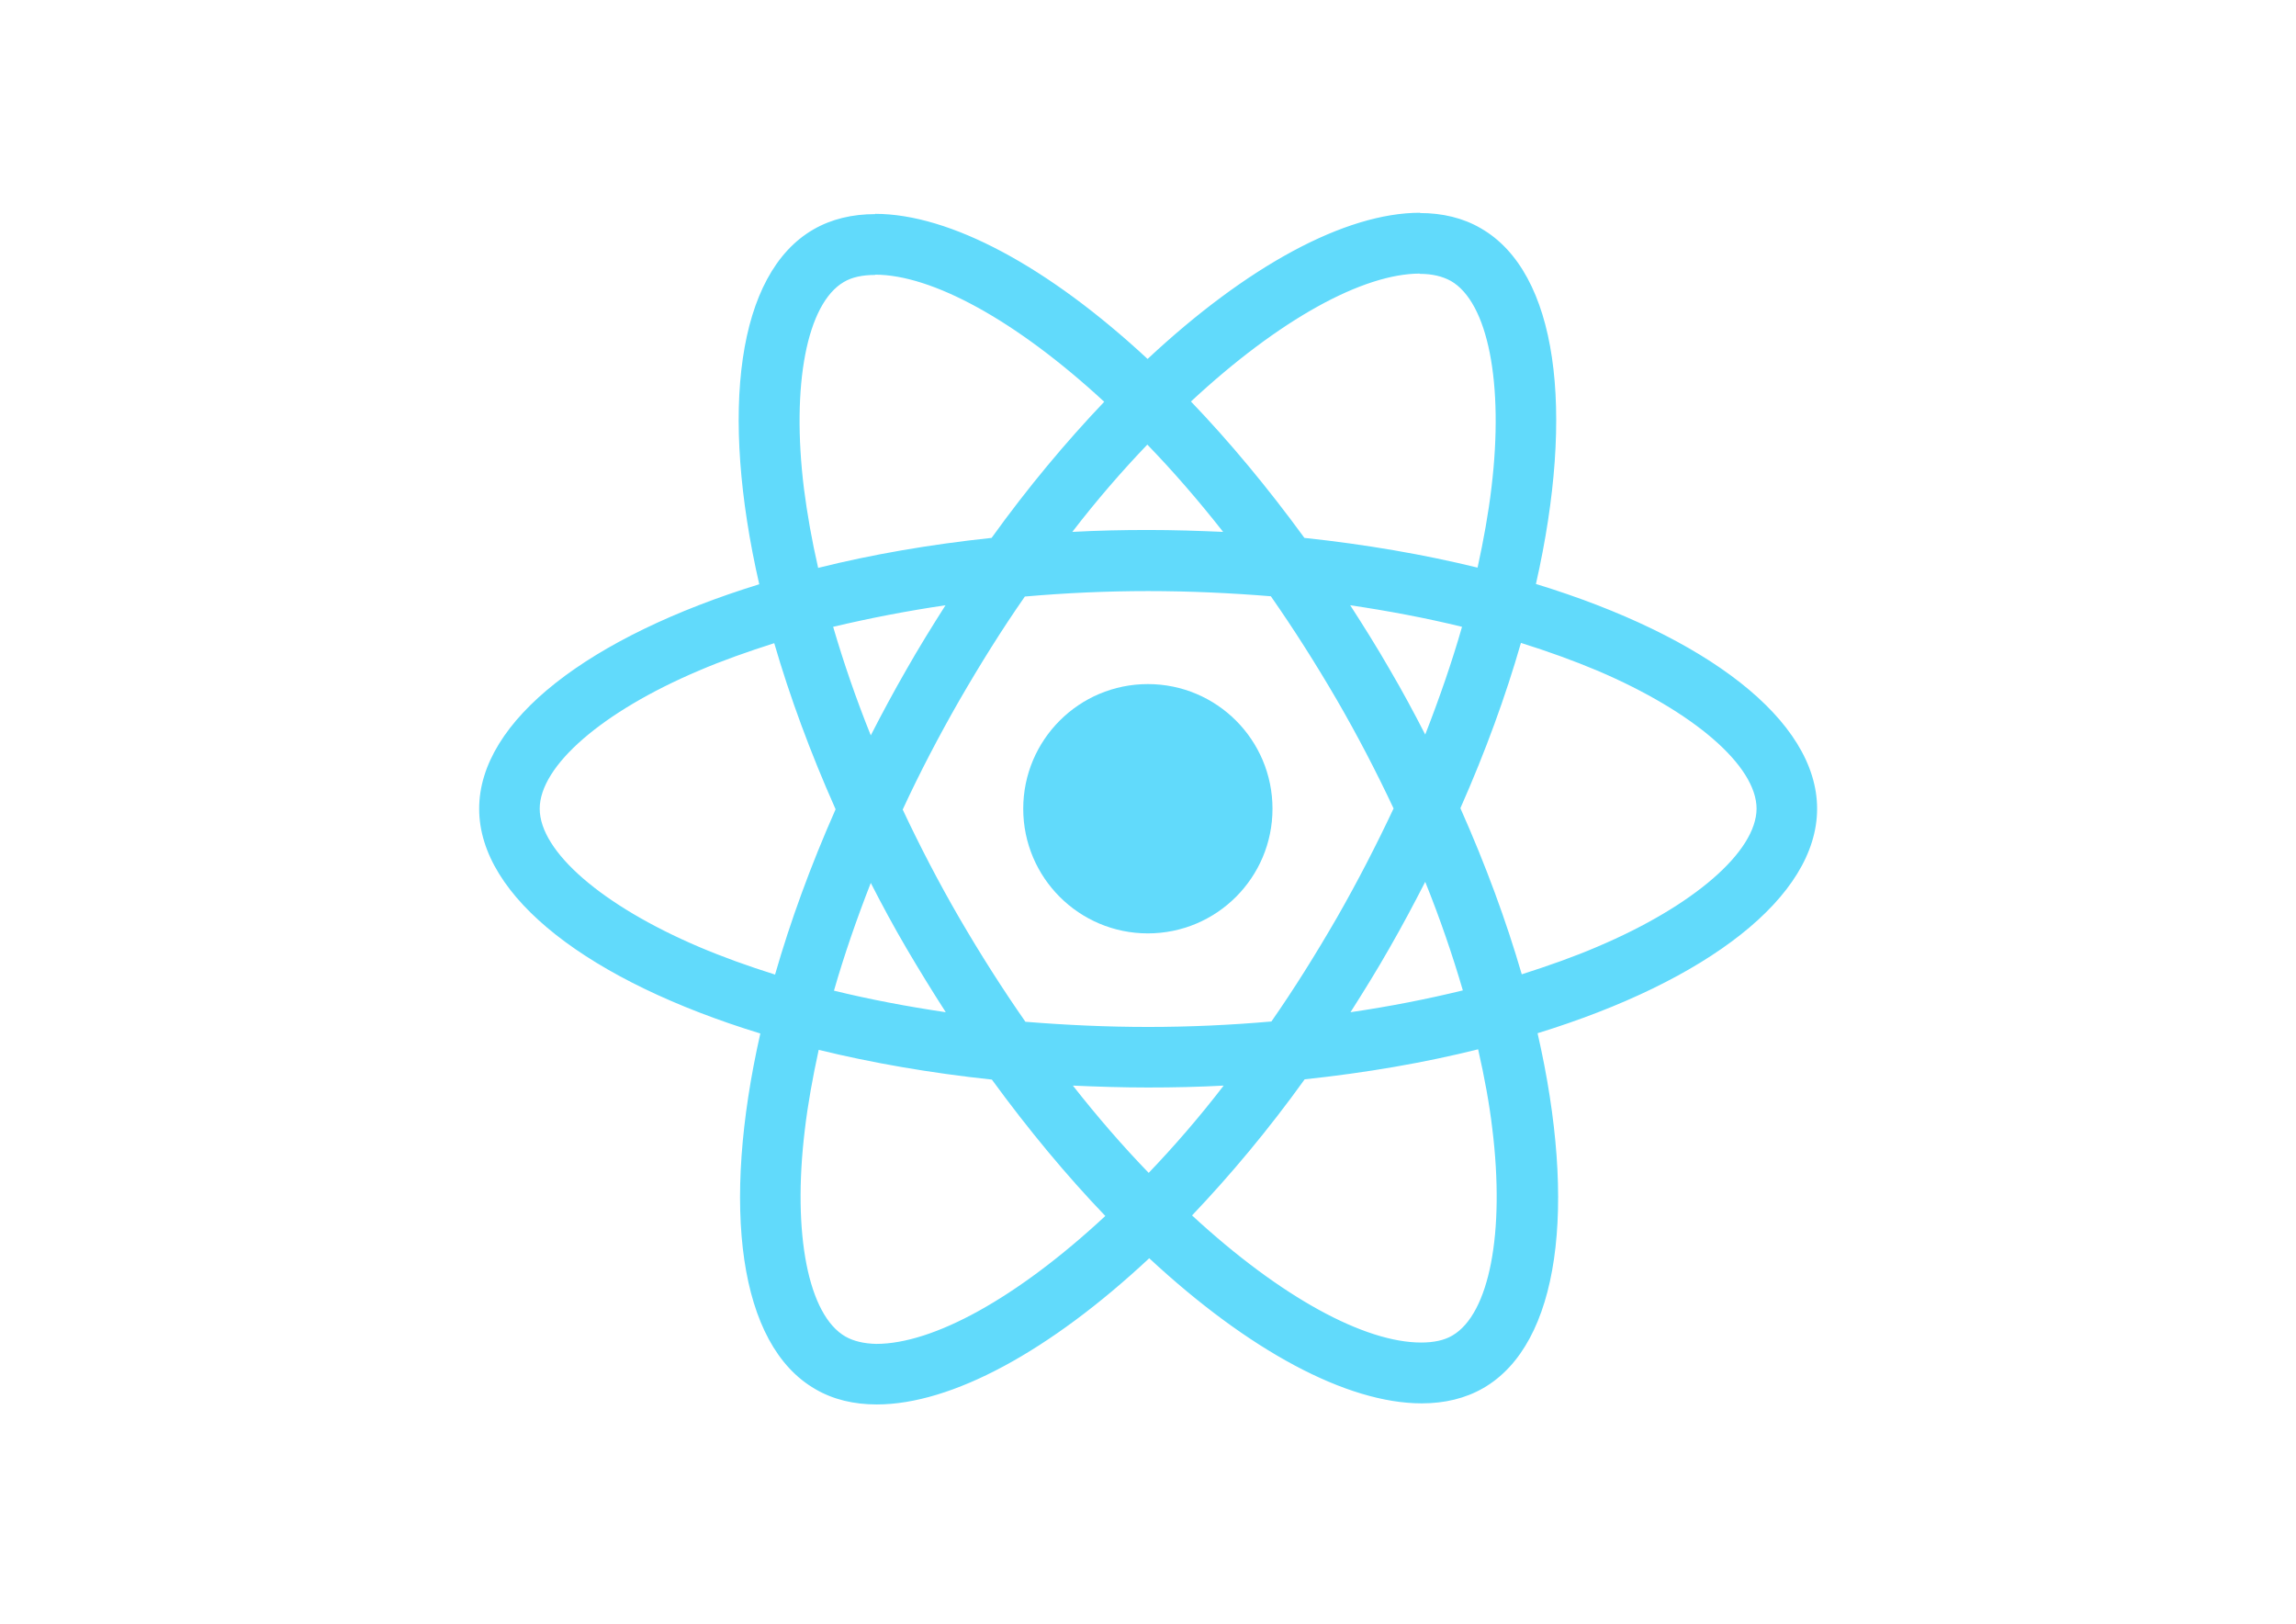
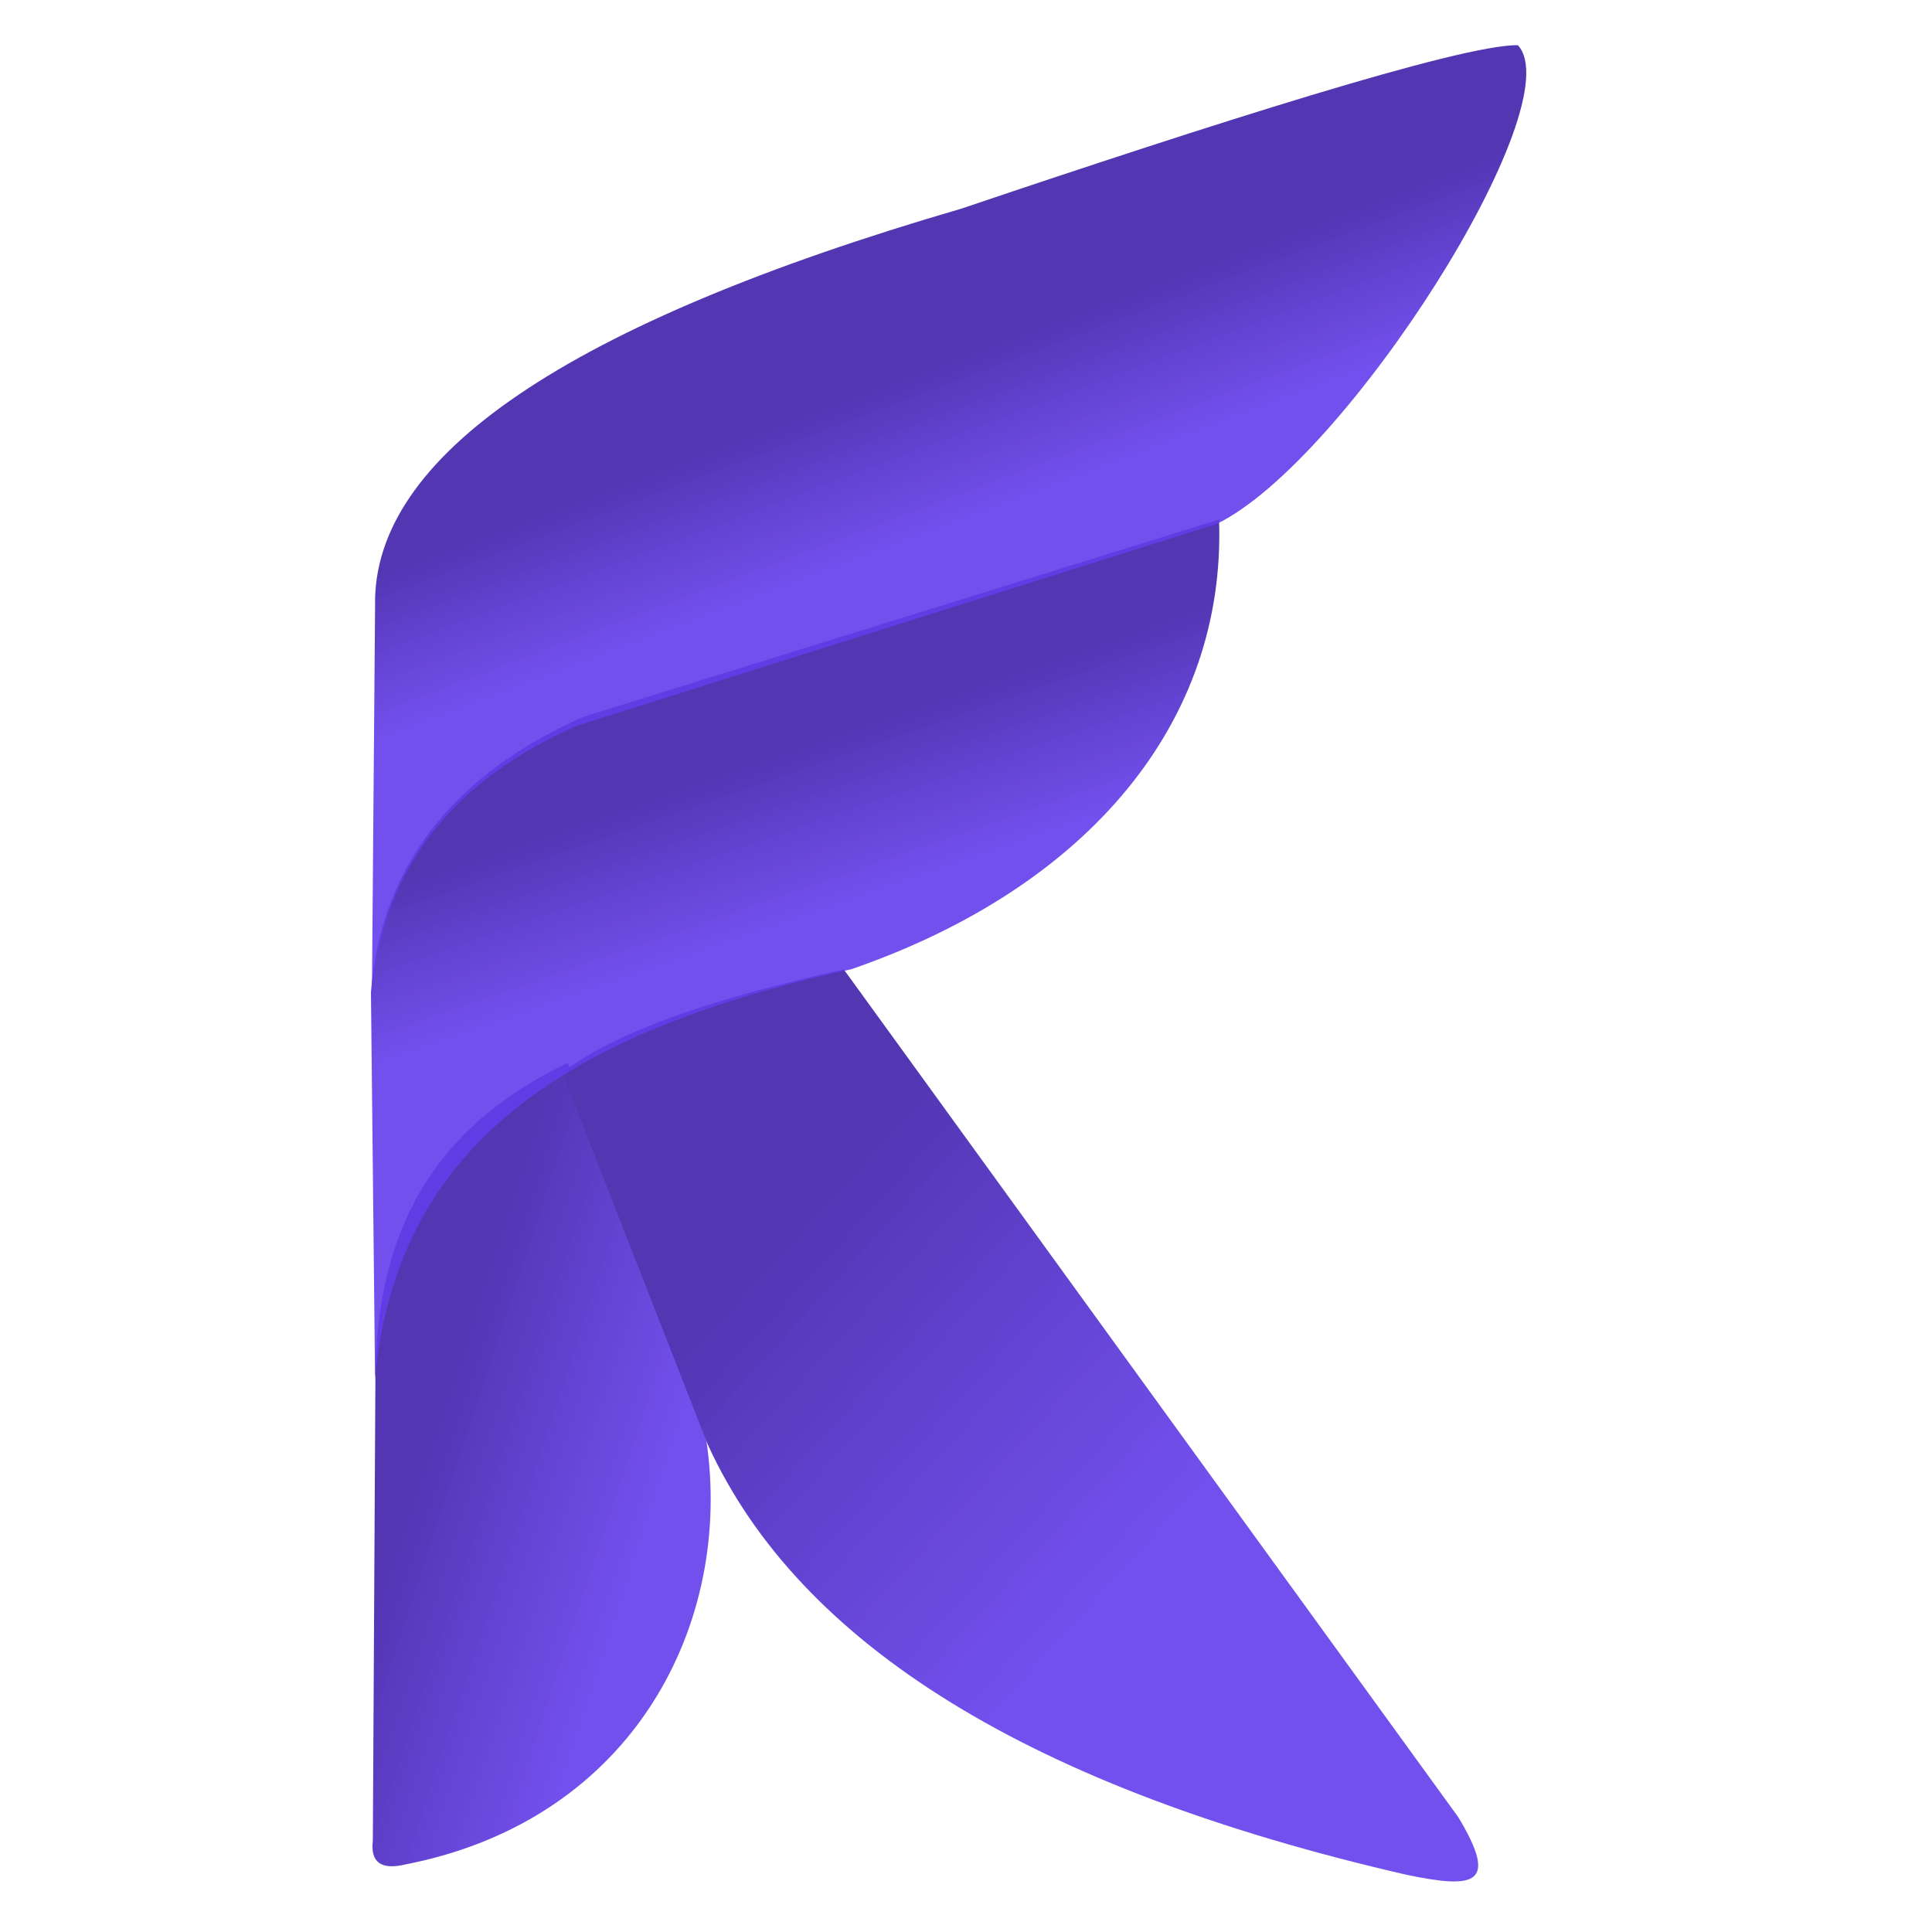
- <svg xmlns="http://www.w3.org/2000/svg" viewBox="0 0 841.9 595.3">
-   <g fill="#61DAFB">
-     <path d="M666.3 296.5c0-32.5-40.7-63.3-103.1-82.4 14.4-63.6 8-114.2-20.2-130.4-6.5-3.8-14.1-5.6-22.4-5.6v22.3c4.6 0 8.3.9 11.4 2.6 13.6 7.8 19.5 37.5 14.9 75.7-1.1 9.4-2.9 19.3-5.1 29.4-19.6-4.8-41-8.5-63.5-10.9-13.5-18.5-27.5-35.3-41.6-50 32.6-30.3 63.2-46.9 84-46.9V78c-27.5 0-63.5 19.6-99.9 53.6-36.4-33.8-72.4-53.2-99.9-53.2v22.3c20.7 0 51.4 16.5 84 46.6-14 14.7-28 31.4-41.3 49.9-22.6 2.4-44 6.1-63.6 11-2.3-10-4-19.7-5.2-29-4.7-38.2 1.1-67.9 14.6-75.8 3-1.8 6.9-2.6 11.5-2.6V78.5c-8.4 0-16 1.8-22.6 5.6-28.1 16.2-34.4 66.7-19.9 130.1-62.2 19.2-102.7 49.9-102.7 82.3 0 32.5 40.7 63.3 103.1 82.4-14.4 63.6-8 114.2 20.2 130.4 6.5 3.8 14.1 5.6 22.5 5.6 27.5 0 63.5-19.6 99.9-53.6 36.4 33.8 72.4 53.2 99.9 53.2 8.4 0 16-1.8 22.6-5.6 28.1-16.2 34.4-66.7 19.9-130.1 62-19.1 102.5-49.9 102.5-82.3zm-130.2-66.7c-3.7 12.9-8.3 26.2-13.5 39.5-4.1-8-8.4-16-13.1-24-4.6-8-9.5-15.8-14.4-23.4 14.2 2.1 27.9 4.7 41 7.9zm-45.8 106.5c-7.8 13.5-15.8 26.3-24.1 38.2-14.9 1.3-30 2-45.2 2-15.1 0-30.2-.7-45-1.9-8.3-11.9-16.4-24.6-24.2-38-7.6-13.1-14.5-26.4-20.8-39.8 6.2-13.4 13.2-26.8 20.7-39.9 7.8-13.5 15.8-26.3 24.1-38.2 14.9-1.3 30-2 45.2-2 15.1 0 30.2.7 45 1.9 8.3 11.9 16.4 24.6 24.2 38 7.6 13.1 14.5 26.4 20.8 39.8-6.3 13.4-13.2 26.8-20.7 39.9zm32.3-13c5.4 13.4 10 26.8 13.8 39.8-13.1 3.2-26.9 5.9-41.2 8 4.9-7.7 9.8-15.6 14.4-23.7 4.6-8 8.9-16.1 13-24.1zM421.2 430c-9.3-9.6-18.6-20.3-27.8-32 9 .4 18.2.7 27.5.7 9.4 0 18.7-.2 27.8-.7-9 11.7-18.3 22.4-27.5 32zm-74.4-58.9c-14.2-2.1-27.9-4.7-41-7.9 3.7-12.9 8.3-26.2 13.5-39.5 4.1 8 8.4 16 13.1 24 4.7 8 9.5 15.8 14.4 23.4zM420.7 163c9.3 9.6 18.6 20.3 27.8 32-9-.4-18.2-.7-27.5-.7-9.4 0-18.7.2-27.8.7 9-11.7 18.3-22.4 27.5-32zm-74 58.9c-4.9 7.7-9.8 15.6-14.4 23.7-4.6 8-8.9 16-13 24-5.4-13.4-10-26.8-13.8-39.8 13.1-3.1 26.9-5.8 41.2-7.9zm-90.5 125.2c-35.4-15.1-58.3-34.9-58.3-50.6 0-15.7 22.9-35.6 58.3-50.6 8.6-3.7 18-7 27.7-10.1 5.7 19.6 13.2 40 22.5 60.9-9.2 20.8-16.6 41.1-22.2 60.6-9.9-3.1-19.3-6.5-28-10.2zM310 490c-13.6-7.8-19.5-37.5-14.9-75.7 1.1-9.4 2.9-19.3 5.1-29.4 19.6 4.8 41 8.5 63.5 10.9 13.5 18.5 27.5 35.3 41.6 50-32.6 30.3-63.2 46.9-84 46.9-4.5-.1-8.3-1-11.3-2.7zm237.2-76.2c4.7 38.2-1.1 67.9-14.6 75.8-3 1.8-6.9 2.6-11.5 2.6-20.7 0-51.4-16.5-84-46.6 14-14.7 28-31.4 41.3-49.9 22.6-2.4 44-6.1 63.6-11 2.3 10.1 4.1 19.8 5.2 29.1zm38.5-66.7c-8.6 3.7-18 7-27.7 10.1-5.7-19.6-13.2-40-22.5-60.9 9.2-20.8 16.6-41.1 22.2-60.6 9.9 3.1 19.3 6.5 28.1 10.2 35.4 15.1 58.3 34.9 58.3 50.6-.1 15.7-23 35.6-58.4 50.6zM320.8 78.4z" />
-     <circle cx="420.9" cy="296.5" r="45.7" />
-     <path d="M520.5 78.1z" />
+ <svg xmlns="http://www.w3.org/2000/svg" style="isolation:isolate" viewBox="0 0 500 500" width="500pt" height="500pt">
+   <defs>
+     <clipPath id="_clipPath_ePCYYnAIApF4851Coi042TdeOy2W66su">
+       <rect width="500" height="500" />
+     </clipPath>
+   </defs>
+   <g clip-path="url(#_clipPath_ePCYYnAIApF4851Coi042TdeOy2W66su)">
+     <g>
+       <linearGradient id="_lgradient_8" x1="0.682" y1="0.731" x2="0.221" y2="0.37" gradientTransform="matrix(87.531,0,0,207.935,96.395,275.057)" gradientUnits="userSpaceOnUse">
+         <stop offset="0%" stop-opacity="0.9" style="stop-color:rgb(98,60,234)" />
+         <stop offset="100%" stop-opacity="1" style="stop-color:rgb(82,54,178)" />
+       </linearGradient>
+       <path d=" M 104.895 482.521 C 164.477 470.89 189.788 419.577 182.792 372.702 L 146.95 275.057 C 116.383 289.809 98.215 313.26 97.169 354.057 L 96.489 476.392 C 95.829 481.952 98.65 484.014 104.895 482.521 L 104.895 482.521 Z " fill="url(#_lgradient_8)" />
+       <linearGradient id="_lgradient_9" x1="0.166" y1="0.348" x2="0.568" y2="0.707" gradientTransform="matrix(237.044,0,0,236.03,145.507,250.888)" gradientUnits="userSpaceOnUse">
+         <stop offset="0%" stop-opacity="1" style="stop-color:rgb(82,54,178)" />
+         <stop offset="100%" stop-opacity="0.9" style="stop-color:rgb(98,60,234)" />
+       </linearGradient>
+       <path d=" M 364.016 485.194 C 267.21 462.952 206.919 425.821 183.174 373.848 L 145.507 277.582 C 160.53 266.282 185.758 258.159 218.375 250.888 L 377.397 470.275 C 388.01 487.911 381.593 488.845 364.016 485.194 L 364.016 485.194 Z " fill="url(#_lgradient_9)" />
+       <linearGradient id="_lgradient_10" x1="0.366" y1="0.299" x2="0.43" y2="0.487" gradientTransform="matrix(219.557,0,0,222.323,96,134.456)" gradientUnits="userSpaceOnUse">
+         <stop offset="2.083%" stop-opacity="1" style="stop-color:rgb(82,54,178)" />
+         <stop offset="100%" stop-opacity="0.9" style="stop-color:rgb(98,60,234)" />
+       </linearGradient>
+       <path d=" M 315.486 134.456 C 317.366 186.832 281.712 229.599 220.378 250.814 C 142.7 267.819 102.533 298.709 97.064 356.779 L 96 256.787 C 97.312 240.577 102.552 226.538 111.714 214.662 C 120.877 202.786 133.961 193.073 150.96 185.516 L 315.486 134.456 Z " fill="url(#_lgradient_10)" />
+       <linearGradient id="_lgradient_11" x1="0.432" y1="0.35" x2="0.5" y2="0.5" gradientTransform="matrix(298.765,0,0,247.342,96.235,11.689)" gradientUnits="userSpaceOnUse">
+         <stop offset="2.083%" stop-opacity="1" style="stop-color:rgb(82,54,178)" />
+         <stop offset="100%" stop-opacity="0.9" style="stop-color:rgb(98,60,234)" />
+       </linearGradient>
+       <path d=" M 97.068 156.919 L 96.235 259.031 C 98.122 226.371 115.797 202.667 149.203 187.862 L 314.875 135.594 C 348.476 119.26 407.045 26.857 392.811 11.69 C 377.99 11.523 313.192 32.264 248.825 53.991 C 146.783 83.747 96.216 118.075 97.068 156.919 Z " fill="url(#_lgradient_11)" />
+     </g>
  </g>
</svg>
